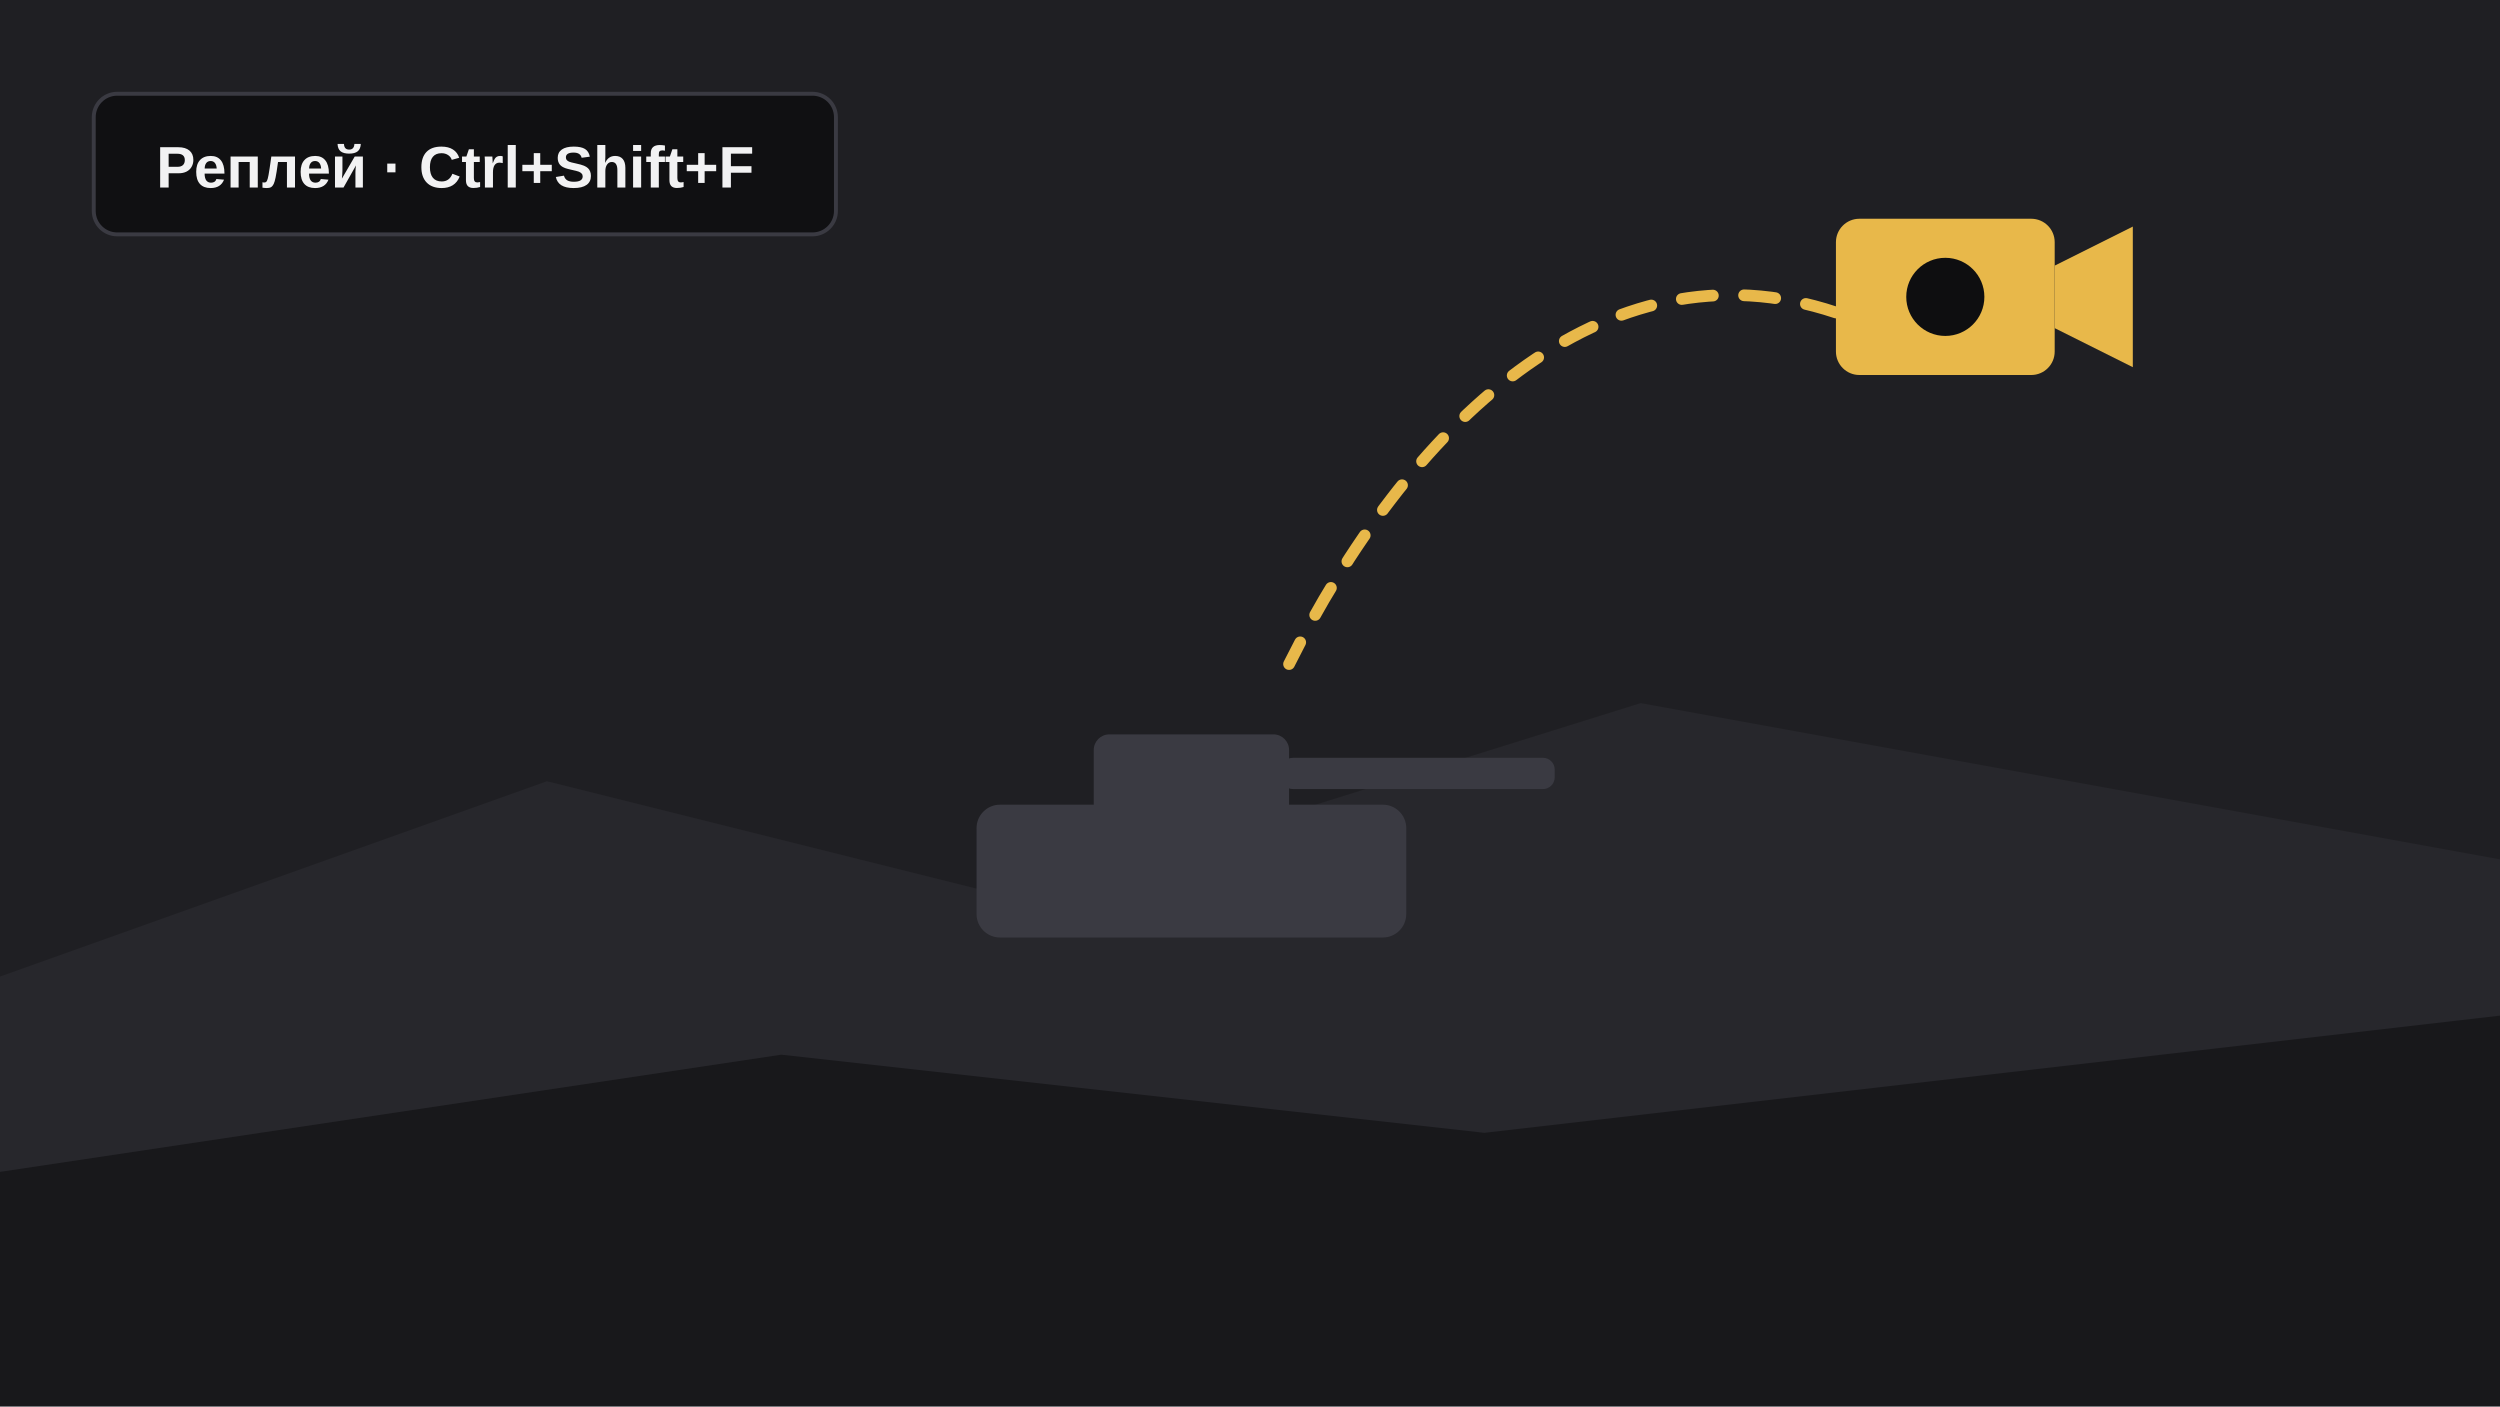
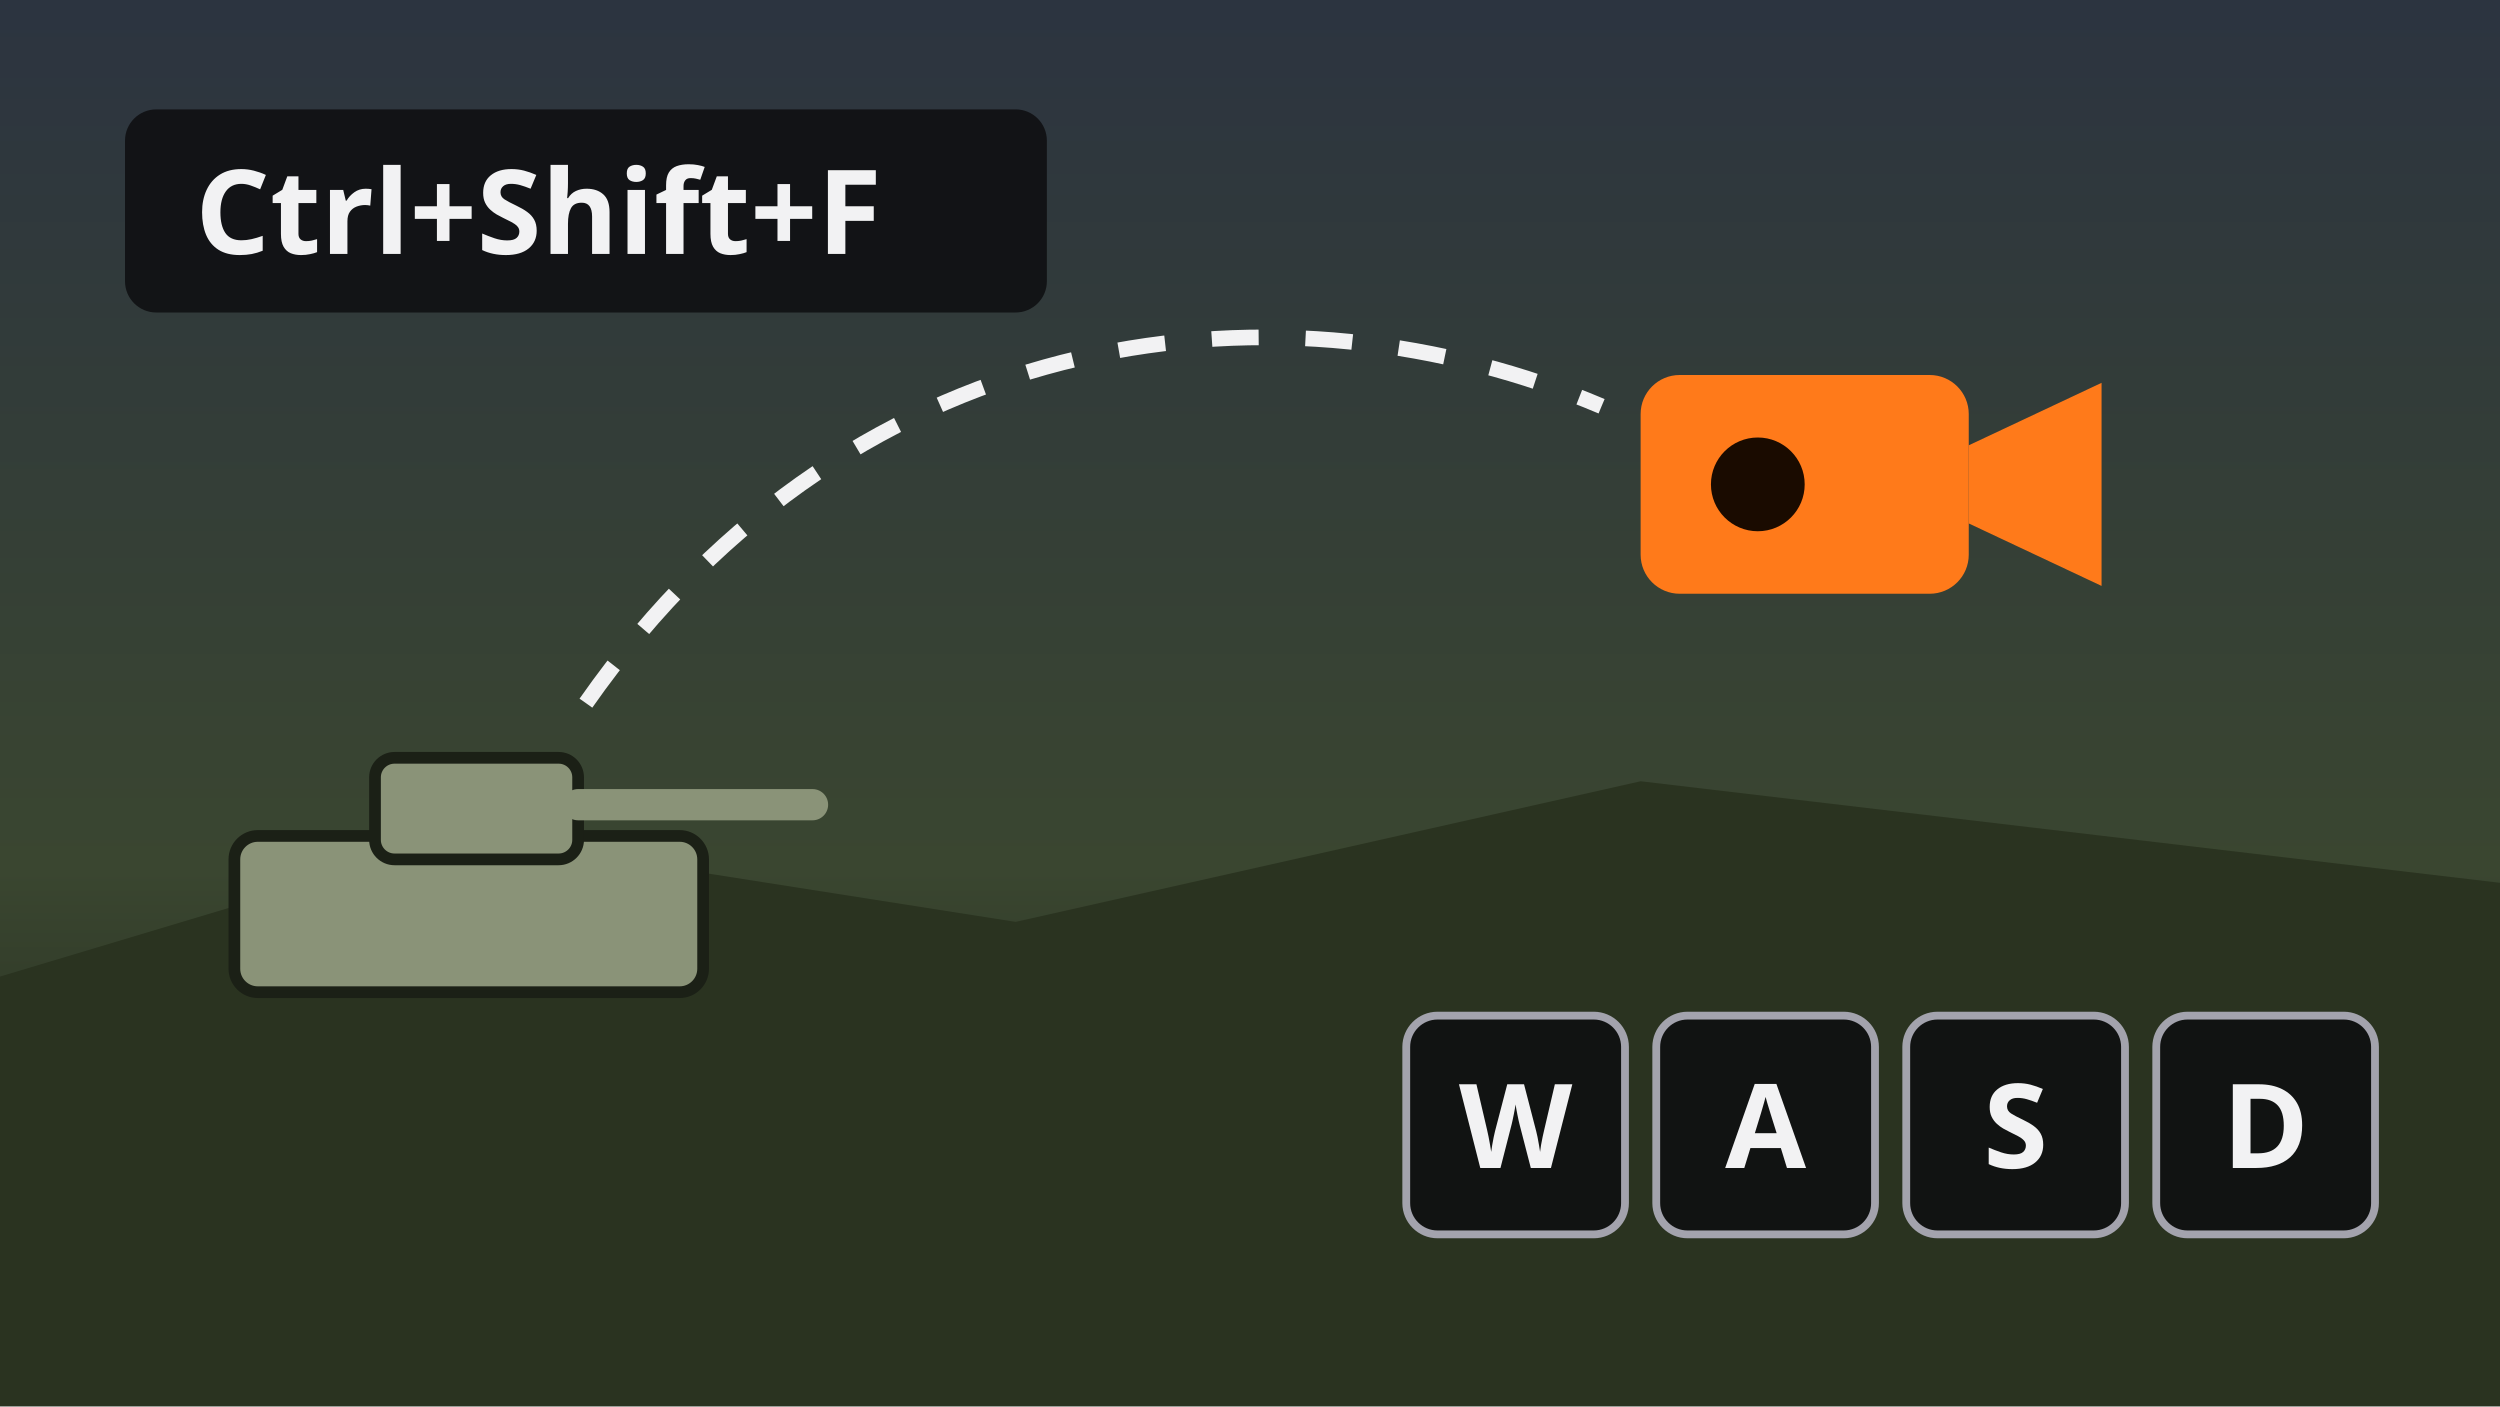
- <svg xmlns="http://www.w3.org/2000/svg" width="640" height="360" viewBox="0 0 640 360">
-   <rect width="640" height="360" fill="#1f1f23" />
-   <path d="M0 250 L140 200 L260 230 L420 180 L640 220 L640 360 L0 360 Z" fill="#27272c" />
-   <path d="M0 300 L200 270 L380 290 L640 260 L640 360 L0 360 Z" fill="#18181b" />
-   <g transform="translate(250 206)">
-     <rect width="110" height="34" rx="6" fill="#3a3a42" />
-     <rect x="30" y="-18" width="50" height="22" rx="4" fill="#3a3a42" />
-     <rect x="78" y="-12" width="70" height="8" rx="3" fill="#3a3a42" />
+ <svg xmlns="http://www.w3.org/2000/svg" width="640" height="360" viewBox="0 0 640 360" font-family="Fira Sans">
+   <defs>
+     <linearGradient id="g" x1="0" y1="0" x2="0" y2="1">
+       <stop offset="0" stop-color="#2c3440" />
+       <stop offset=".62" stop-color="#3a4630" />
+       <stop offset="1" stop-color="#1b2016" />
+     </linearGradient>
+   </defs>
+   <rect width="640" height="360" fill="url(#g)" />
+   <path d="M0 250 120 214 260 236 420 200 640 226V360H0z" fill="#2a3320" />
+   <g fill="#8a9378" stroke="#1b2016" stroke-width="3">
+     <rect x="60" y="214" width="120" height="40" rx="6" />
+     <rect x="96" y="194" width="52" height="26" rx="5" />
  </g>
-   <g fill="none" stroke="#e8b84a" stroke-width="3" stroke-linecap="round">
-     <path d="M470 80 C410 60 360 110 330 170" stroke-dasharray="8 8" />
+   <path d="M148 206h60" stroke="#8a9378" stroke-width="8" stroke-linecap="round" />
+   <path d="M150 180C220 80 330 70 410 104" fill="none" stroke="#f2f2f3" stroke-width="4" stroke-dasharray="12 12" />
+   <g transform="translate(420 96)">
+     <rect width="84" height="56" rx="10" fill="#ff7a1a" />
+     <path d="M84 18l34-16v52L84 38z" fill="#ff7a1a" />
+     <circle cx="30" cy="28" r="12" fill="#1a0b00" />
  </g>
-   <g transform="translate(470 56)">
-     <rect width="56" height="40" rx="6" fill="#e8b84a" />
-     <path d="M56 12 L76 2 L76 38 L56 28 Z" fill="#e8b84a" />
-     <circle cx="28" cy="20" r="10" fill="#0e0e10" />
+   <g font-size="30" font-weight="700" text-anchor="middle">
+     <g fill="#0e0e10" fill-opacity=".85" stroke="#a3a3ad" stroke-width="2">
+       <rect x="360" y="260" width="56" height="56" rx="8" />
+       <rect x="424" y="260" width="56" height="56" rx="8" />
+       <rect x="488" y="260" width="56" height="56" rx="8" />
+       <rect x="552" y="260" width="56" height="56" rx="8" />
+     </g>
+     <g fill="#f2f2f3">
+       <text x="388" y="299">W</text>
+       <text x="452" y="299">A</text>
+       <text x="516" y="299">S</text>
+       <text x="580" y="299">D</text>
+     </g>
  </g>
-   <g font-family="Segoe UI, Arial, sans-serif">
-     <rect x="24" y="24" width="190" height="36" rx="6" fill="#0e0e10" fill-opacity="0.85" stroke="#3a3a42" />
-     <text x="40" y="48" font-size="15" font-weight="700" fill="#f2f2f3">Реплей · Ctrl+Shift+F</text>
-   </g>
+   <rect x="32" y="28" width="236" height="52" rx="8" fill="#0e0e10" fill-opacity=".85" />
+   <text x="50" y="65" font-size="30" font-weight="700" fill="#f2f2f3">Ctrl+Shift+F</text>
</svg>
